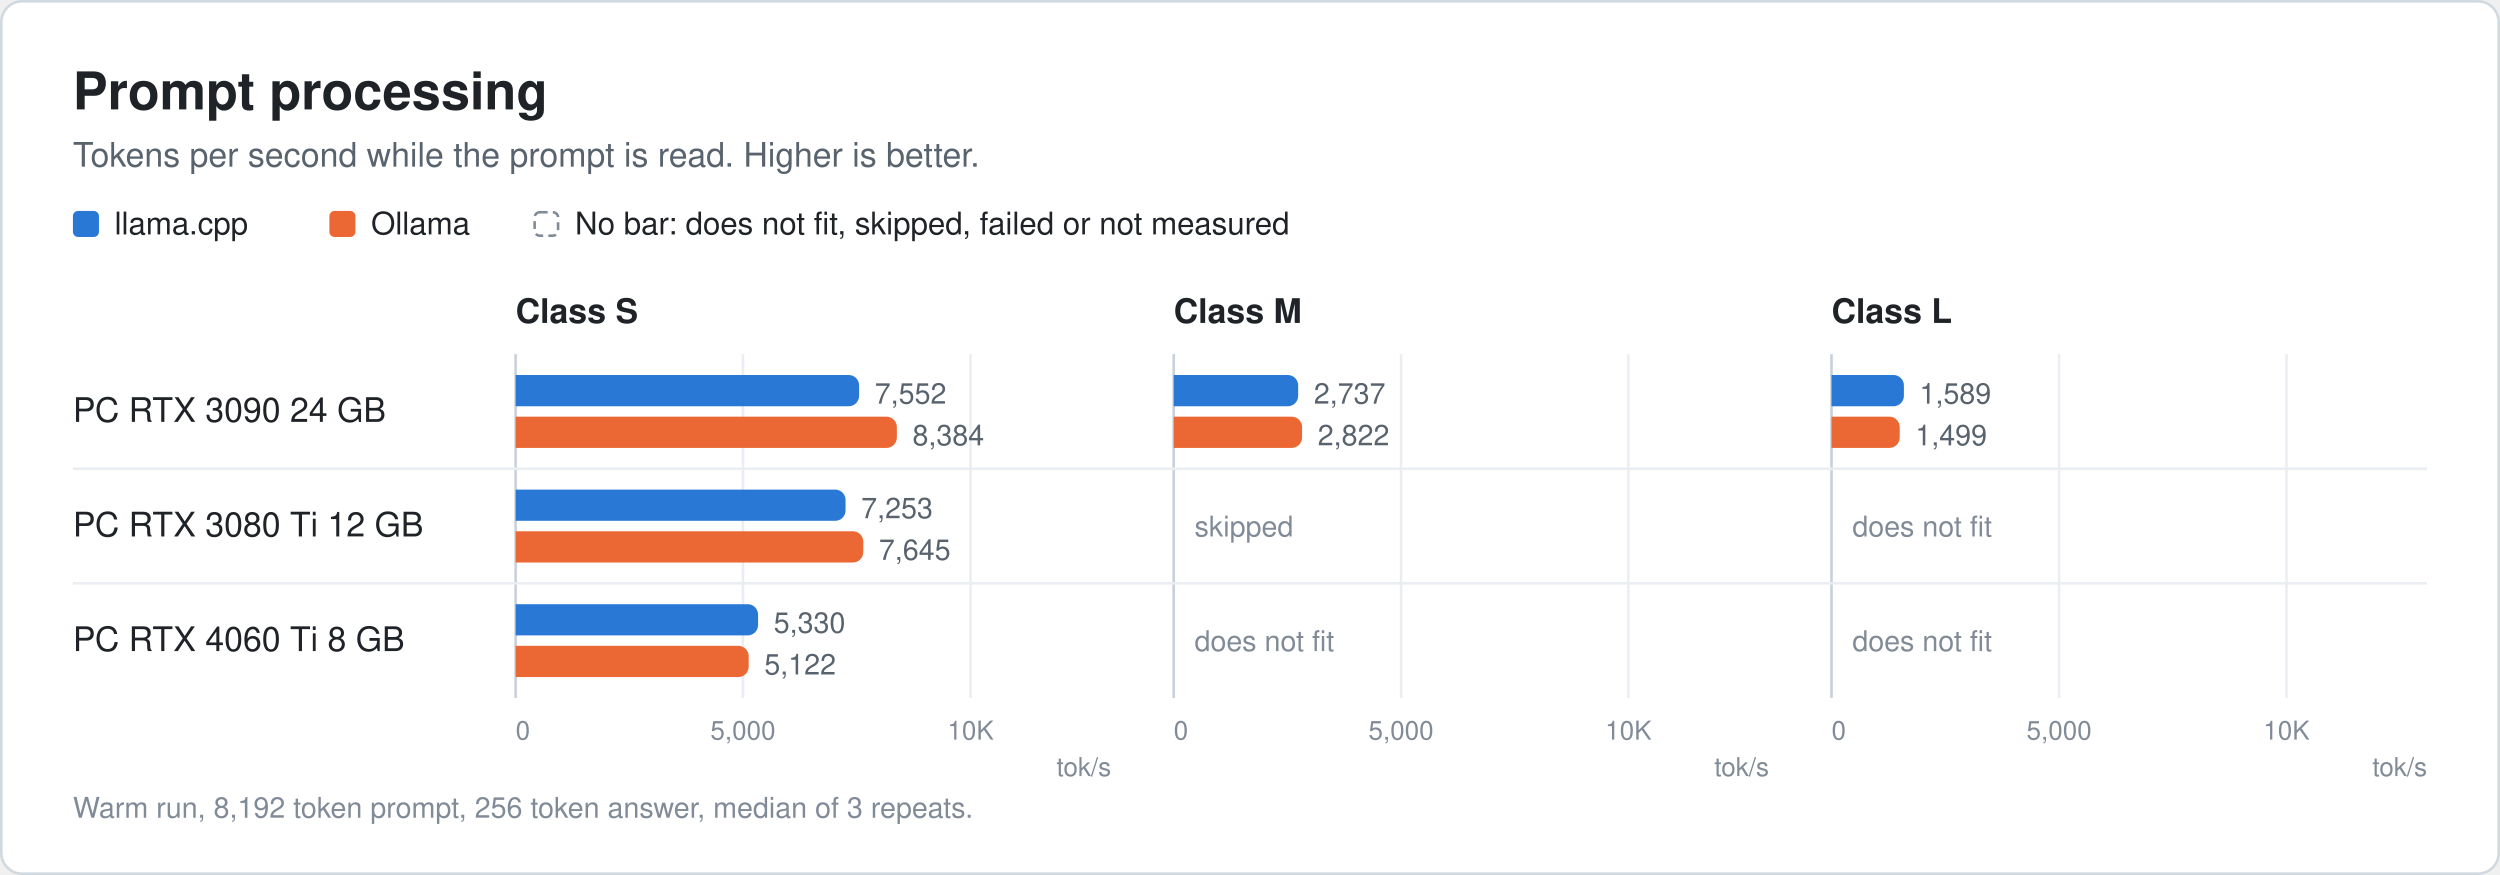
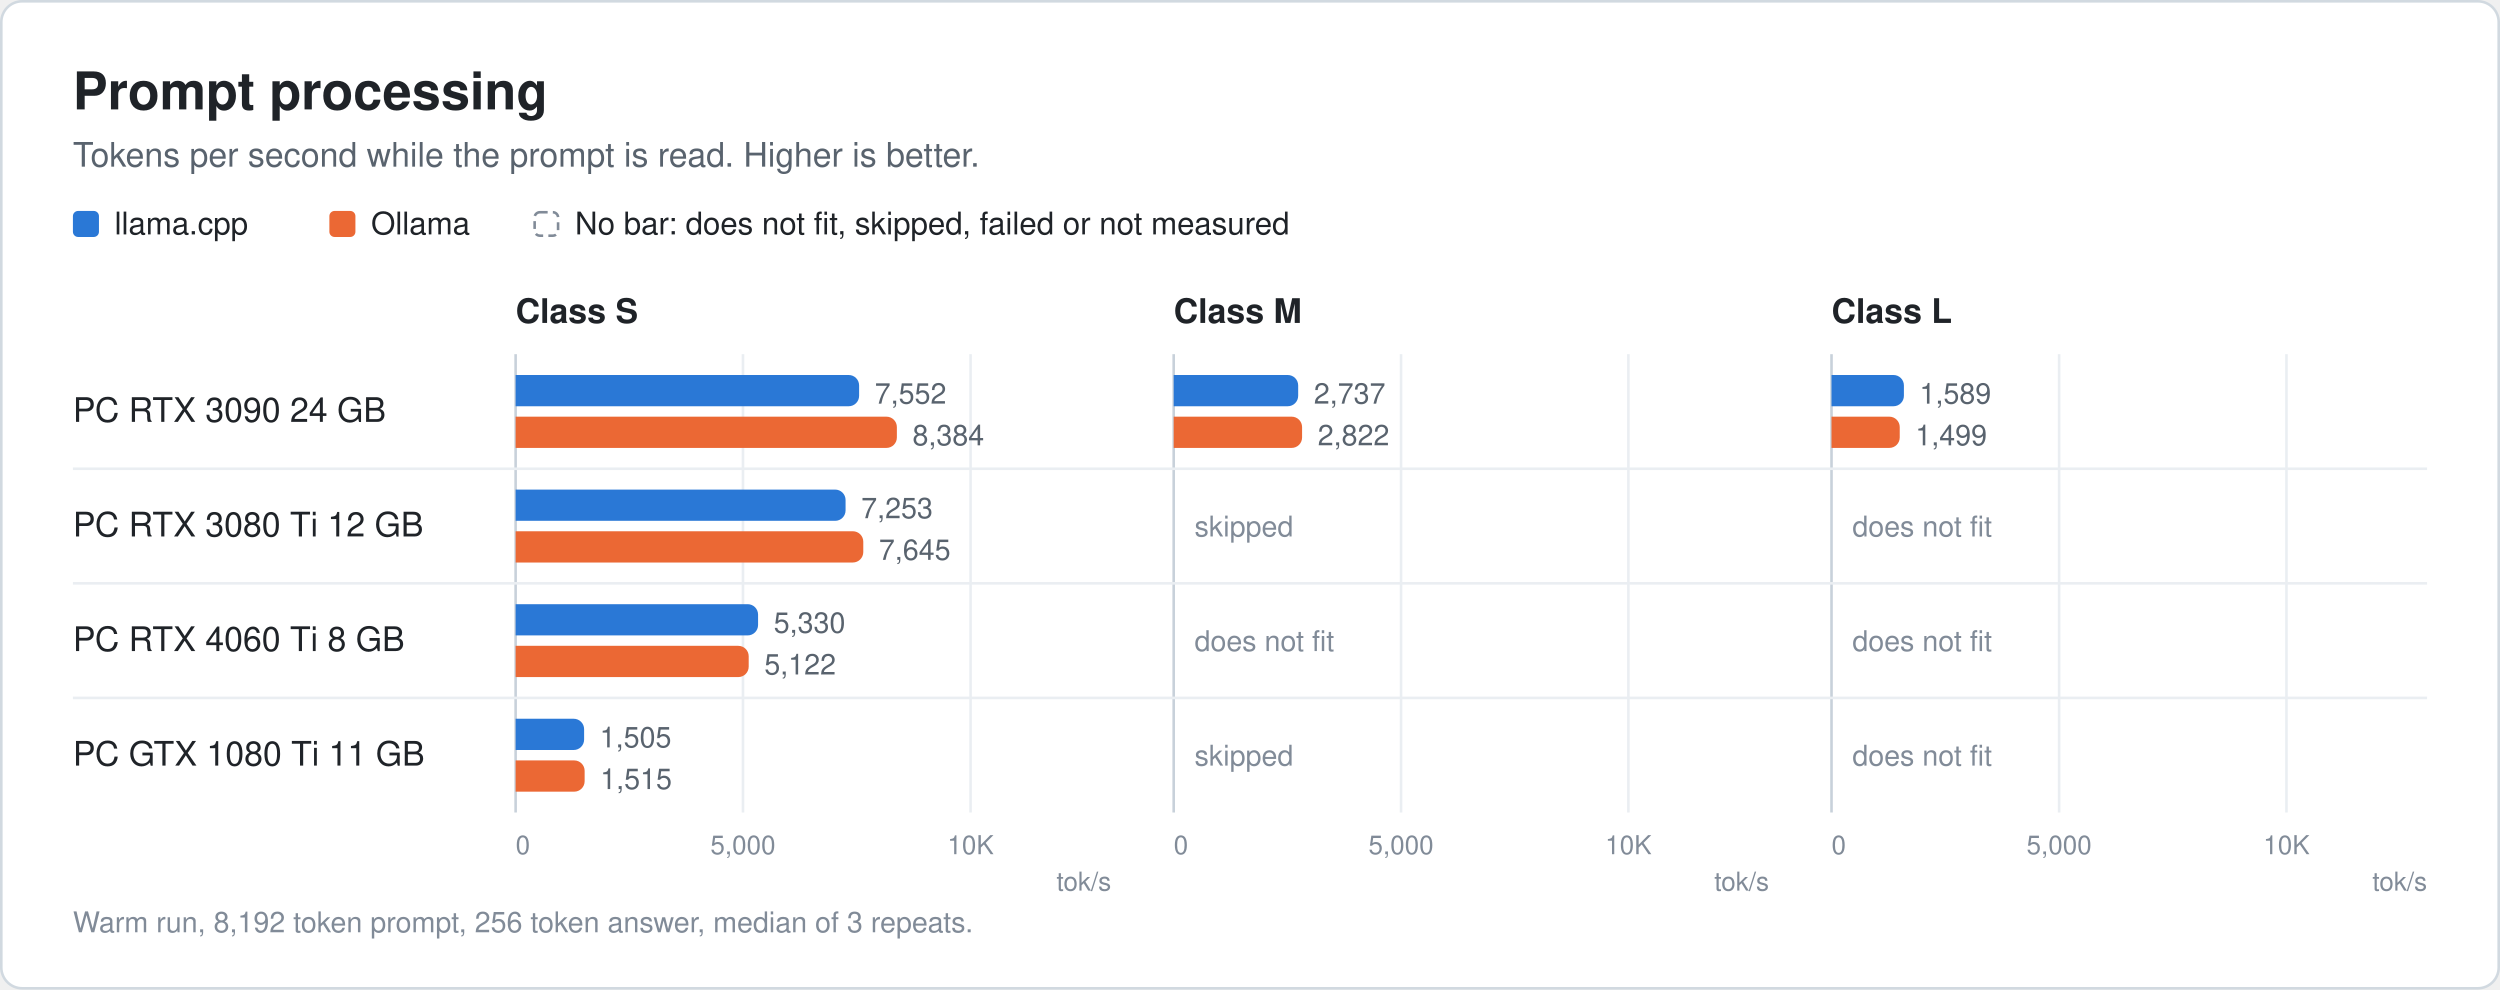
- <svg xmlns="http://www.w3.org/2000/svg" width="960" height="336" viewBox="0 0 960 336" role="img" aria-label="Prompt processing speed in tokens per second per device, model class and engine">
+ <svg xmlns="http://www.w3.org/2000/svg" width="960" height="380" viewBox="0 0 960 380" role="img" aria-label="Prompt processing speed in tokens per second per device, model class and engine">
  <style>
    text { font-family: system-ui, -apple-system, "Segoe UI", Helvetica, Arial, sans-serif; fill: #59636e; }
    .title { font-size: 20px; font-weight: 600; fill: #1f2328; }
    .section { font-size: 15px; font-weight: 600; fill: #1f2328; }
    .panel { font-size: 13px; font-weight: 600; fill: #1f2328; }
    .device { font-size: 13px; fill: #1f2328; }
    .sub { font-size: 13px; }
    .legend { font-size: 12px; fill: #1f2328; }
    .value { font-size: 11px; font-variant-numeric: tabular-nums; }
    .tick { font-size: 10px; fill: #818b98; font-variant-numeric: tabular-nums; }
    .muted, .note, .foot { fill: #818b98; }
    .note { font-size: 11px; }
    .foot { font-size: 11px; }
    .cell { font-size: 12px; font-weight: 600; font-variant-numeric: tabular-nums; }
    .limitlabel { font-size: 10px; fill: #818b98; }
    .grid { stroke: #eaeef2; stroke-width: 1; }
    .row { stroke: #eaeef2; stroke-width: 1; }
    .base { stroke: #c8d1da; stroke-width: 1; }
    .limit { stroke: #b0bac5; stroke-width: 1; stroke-dasharray: 2 3; }
    .gapbox { fill: none; stroke: #818b98; stroke-width: 1; stroke-dasharray: 3 2; }
    </style>
-   <rect x="0.5" y="0.5" width="959" height="335" rx="8" fill="#ffffff" stroke="#d1d9e0" />
+   <rect x="0.5" y="0.5" width="959" height="379" rx="8" fill="#ffffff" stroke="#d1d9e0" />
  <text x="28" y="42" class="title">Prompt processing</text>
  <text x="28" y="64" class="sub">Tokens per second while the prompt is read. Higher is better.</text>
  <rect x="28" y="81" width="10" height="10" rx="2" fill="#2a78d6" />
  <text x="44" y="90" class="legend">llama.cpp</text>
  <rect x="126.48" y="81" width="10" height="10" rx="2" fill="#eb6834" />
  <text x="142.48" y="90" class="legend">Ollama</text>
  <rect x="205.3" y="81.5" width="9" height="9" rx="2" class="gapbox" />
  <text x="220.8" y="90" class="legend">No bar: does not fit, skipped, failed or not measured</text>
  <text x="198.0" y="124" class="panel">Class S</text>
  <text x="450.7" y="124" class="panel">Class M</text>
  <text x="703.3" y="124" class="panel">Class L</text>
-   <text x="198.0" y="284" class="tick" text-anchor="start">0</text>
-   <line x1="285.3" y1="136" x2="285.3" y2="268" class="grid" />
-   <text x="285.3" y="284" class="tick" text-anchor="middle">5,000</text>
-   <line x1="372.7" y1="136" x2="372.7" y2="268" class="grid" />
-   <text x="372.7" y="284" class="tick" text-anchor="middle">10K</text>
-   <line x1="198.0" y1="136" x2="198.0" y2="268" class="base" />
-   <text x="426.7" y="298" class="tick" text-anchor="end">tok/s</text>
+   <text x="198.0" y="328" class="tick" text-anchor="start">0</text>
+   <line x1="285.3" y1="136" x2="285.3" y2="312" class="grid" />
+   <text x="285.3" y="328" class="tick" text-anchor="middle">5,000</text>
+   <line x1="372.7" y1="136" x2="372.7" y2="312" class="grid" />
+   <text x="372.7" y="328" class="tick" text-anchor="middle">10K</text>
+   <line x1="198.0" y1="136" x2="198.0" y2="312" class="base" />
+   <text x="426.7" y="342" class="tick" text-anchor="end">tok/s</text>
  <path d="M198.0,144.0H325.9A4,4 0 0 1 329.9,148.0V152.0A4,4 0 0 1 325.9,156.0H198.0Z" fill="#2a78d6" />
  <text x="335.9" y="155.0" class="value">7,552</text>
  <path d="M198.0,160.0H340.4A4,4 0 0 1 344.4,164.0V168.0A4,4 0 0 1 340.4,172.0H198.0Z" fill="#eb6834" />
  <text x="350.4" y="171.0" class="value">8,384</text>
  <path d="M198.0,188.0H320.7A4,4 0 0 1 324.7,192.0V196.0A4,4 0 0 1 320.7,200.0H198.0Z" fill="#2a78d6" />
  <text x="330.7" y="199.0" class="value">7,253</text>
  <path d="M198.0,204.0H327.5A4,4 0 0 1 331.5,208.0V212.0A4,4 0 0 1 327.5,216.0H198.0Z" fill="#eb6834" />
  <text x="337.5" y="215.0" class="value">7,645</text>
  <path d="M198.0,232.0H287.1A4,4 0 0 1 291.1,236.0V240.0A4,4 0 0 1 287.1,244.0H198.0Z" fill="#2a78d6" />
  <text x="297.1" y="243.0" class="value">5,330</text>
  <path d="M198.0,248.0H283.5A4,4 0 0 1 287.5,252.0V256.0A4,4 0 0 1 283.5,260.0H198.0Z" fill="#eb6834" />
  <text x="293.5" y="259.0" class="value">5,122</text>
-   <text x="450.7" y="284" class="tick" text-anchor="start">0</text>
-   <line x1="538.0" y1="136" x2="538.0" y2="268" class="grid" />
-   <text x="538.0" y="284" class="tick" text-anchor="middle">5,000</text>
-   <line x1="625.3" y1="136" x2="625.3" y2="268" class="grid" />
-   <text x="625.3" y="284" class="tick" text-anchor="middle">10K</text>
-   <line x1="450.7" y1="136" x2="450.7" y2="268" class="base" />
-   <text x="679.3" y="298" class="tick" text-anchor="end">tok/s</text>
+   <path d="M198.0,276.0H220.3A4,4 0 0 1 224.3,280.0V284.0A4,4 0 0 1 220.3,288.0H198.0Z" fill="#2a78d6" />
+   <text x="230.3" y="287.0" class="value">1,505</text>
+   <path d="M198.0,292.0H220.5A4,4 0 0 1 224.5,296.0V300.0A4,4 0 0 1 220.5,304.0H198.0Z" fill="#eb6834" />
+   <text x="230.5" y="303.0" class="value">1,515</text>
+   <text x="450.7" y="328" class="tick" text-anchor="start">0</text>
+   <line x1="538.0" y1="136" x2="538.0" y2="312" class="grid" />
+   <text x="538.0" y="328" class="tick" text-anchor="middle">5,000</text>
+   <line x1="625.3" y1="136" x2="625.3" y2="312" class="grid" />
+   <text x="625.3" y="328" class="tick" text-anchor="middle">10K</text>
+   <line x1="450.7" y1="136" x2="450.7" y2="312" class="base" />
+   <text x="679.3" y="342" class="tick" text-anchor="end">tok/s</text>
  <path d="M450.7,144.0H494.5A4,4 0 0 1 498.5,148.0V152.0A4,4 0 0 1 494.5,156.0H450.7Z" fill="#2a78d6" />
  <text x="504.5" y="155.0" class="value">2,737</text>
  <path d="M450.7,160.0H496.0A4,4 0 0 1 500.0,164.0V168.0A4,4 0 0 1 496.0,172.0H450.7Z" fill="#eb6834" />
  <text x="506.0" y="171.0" class="value">2,822</text>
  <text x="458.7" y="206.0" class="note">skipped</text>
  <text x="458.7" y="250.0" class="note">does not fit</text>
-   <text x="703.3" y="284" class="tick" text-anchor="start">0</text>
-   <line x1="790.7" y1="136" x2="790.7" y2="268" class="grid" />
-   <text x="790.7" y="284" class="tick" text-anchor="middle">5,000</text>
-   <line x1="878.0" y1="136" x2="878.0" y2="268" class="grid" />
-   <text x="878.0" y="284" class="tick" text-anchor="middle">10K</text>
-   <line x1="703.3" y1="136" x2="703.3" y2="268" class="base" />
-   <text x="932.0" y="298" class="tick" text-anchor="end">tok/s</text>
+   <text x="458.7" y="294.0" class="note">skipped</text>
+   <text x="703.3" y="328" class="tick" text-anchor="start">0</text>
+   <line x1="790.7" y1="136" x2="790.7" y2="312" class="grid" />
+   <text x="790.7" y="328" class="tick" text-anchor="middle">5,000</text>
+   <line x1="878.0" y1="136" x2="878.0" y2="312" class="grid" />
+   <text x="878.0" y="328" class="tick" text-anchor="middle">10K</text>
+   <line x1="703.3" y1="136" x2="703.3" y2="312" class="base" />
+   <text x="932.0" y="342" class="tick" text-anchor="end">tok/s</text>
  <path d="M703.3,144.0H727.1A4,4 0 0 1 731.1,148.0V152.0A4,4 0 0 1 727.1,156.0H703.3Z" fill="#2a78d6" />
  <text x="737.1" y="155.0" class="value">1,589</text>
  <path d="M703.3,160.0H725.5A4,4 0 0 1 729.5,164.0V168.0A4,4 0 0 1 725.5,172.0H703.3Z" fill="#eb6834" />
  <text x="735.5" y="171.0" class="value">1,499</text>
  <text x="711.3" y="206.0" class="note">does not fit</text>
  <text x="711.3" y="250.0" class="note">does not fit</text>
+   <text x="711.3" y="294.0" class="note">does not fit</text>
  <text x="28" y="162.0" class="device">PC RTX 3090 24 GB</text>
  <line x1="28" y1="180" x2="932" y2="180" class="row" />
  <text x="28" y="206.0" class="device">PC RTX 3080 Ti 12 GB</text>
  <line x1="28" y1="224" x2="932" y2="224" class="row" />
  <text x="28" y="250.0" class="device">PC RTX 4060 Ti 8 GB</text>
-   <text x="28" y="314" class="foot">Warm run, 8,192 token prompt, 256 token answer, median of 3 repeats.</text>
+   <line x1="28" y1="268" x2="932" y2="268" class="row" />
+   <text x="28" y="294.0" class="device">PC GTX 1080 Ti 11 GB</text>
+   <text x="28" y="358" class="foot">Warm run, 8,192 token prompt, 256 token answer, median of 3 repeats.</text>
</svg>
